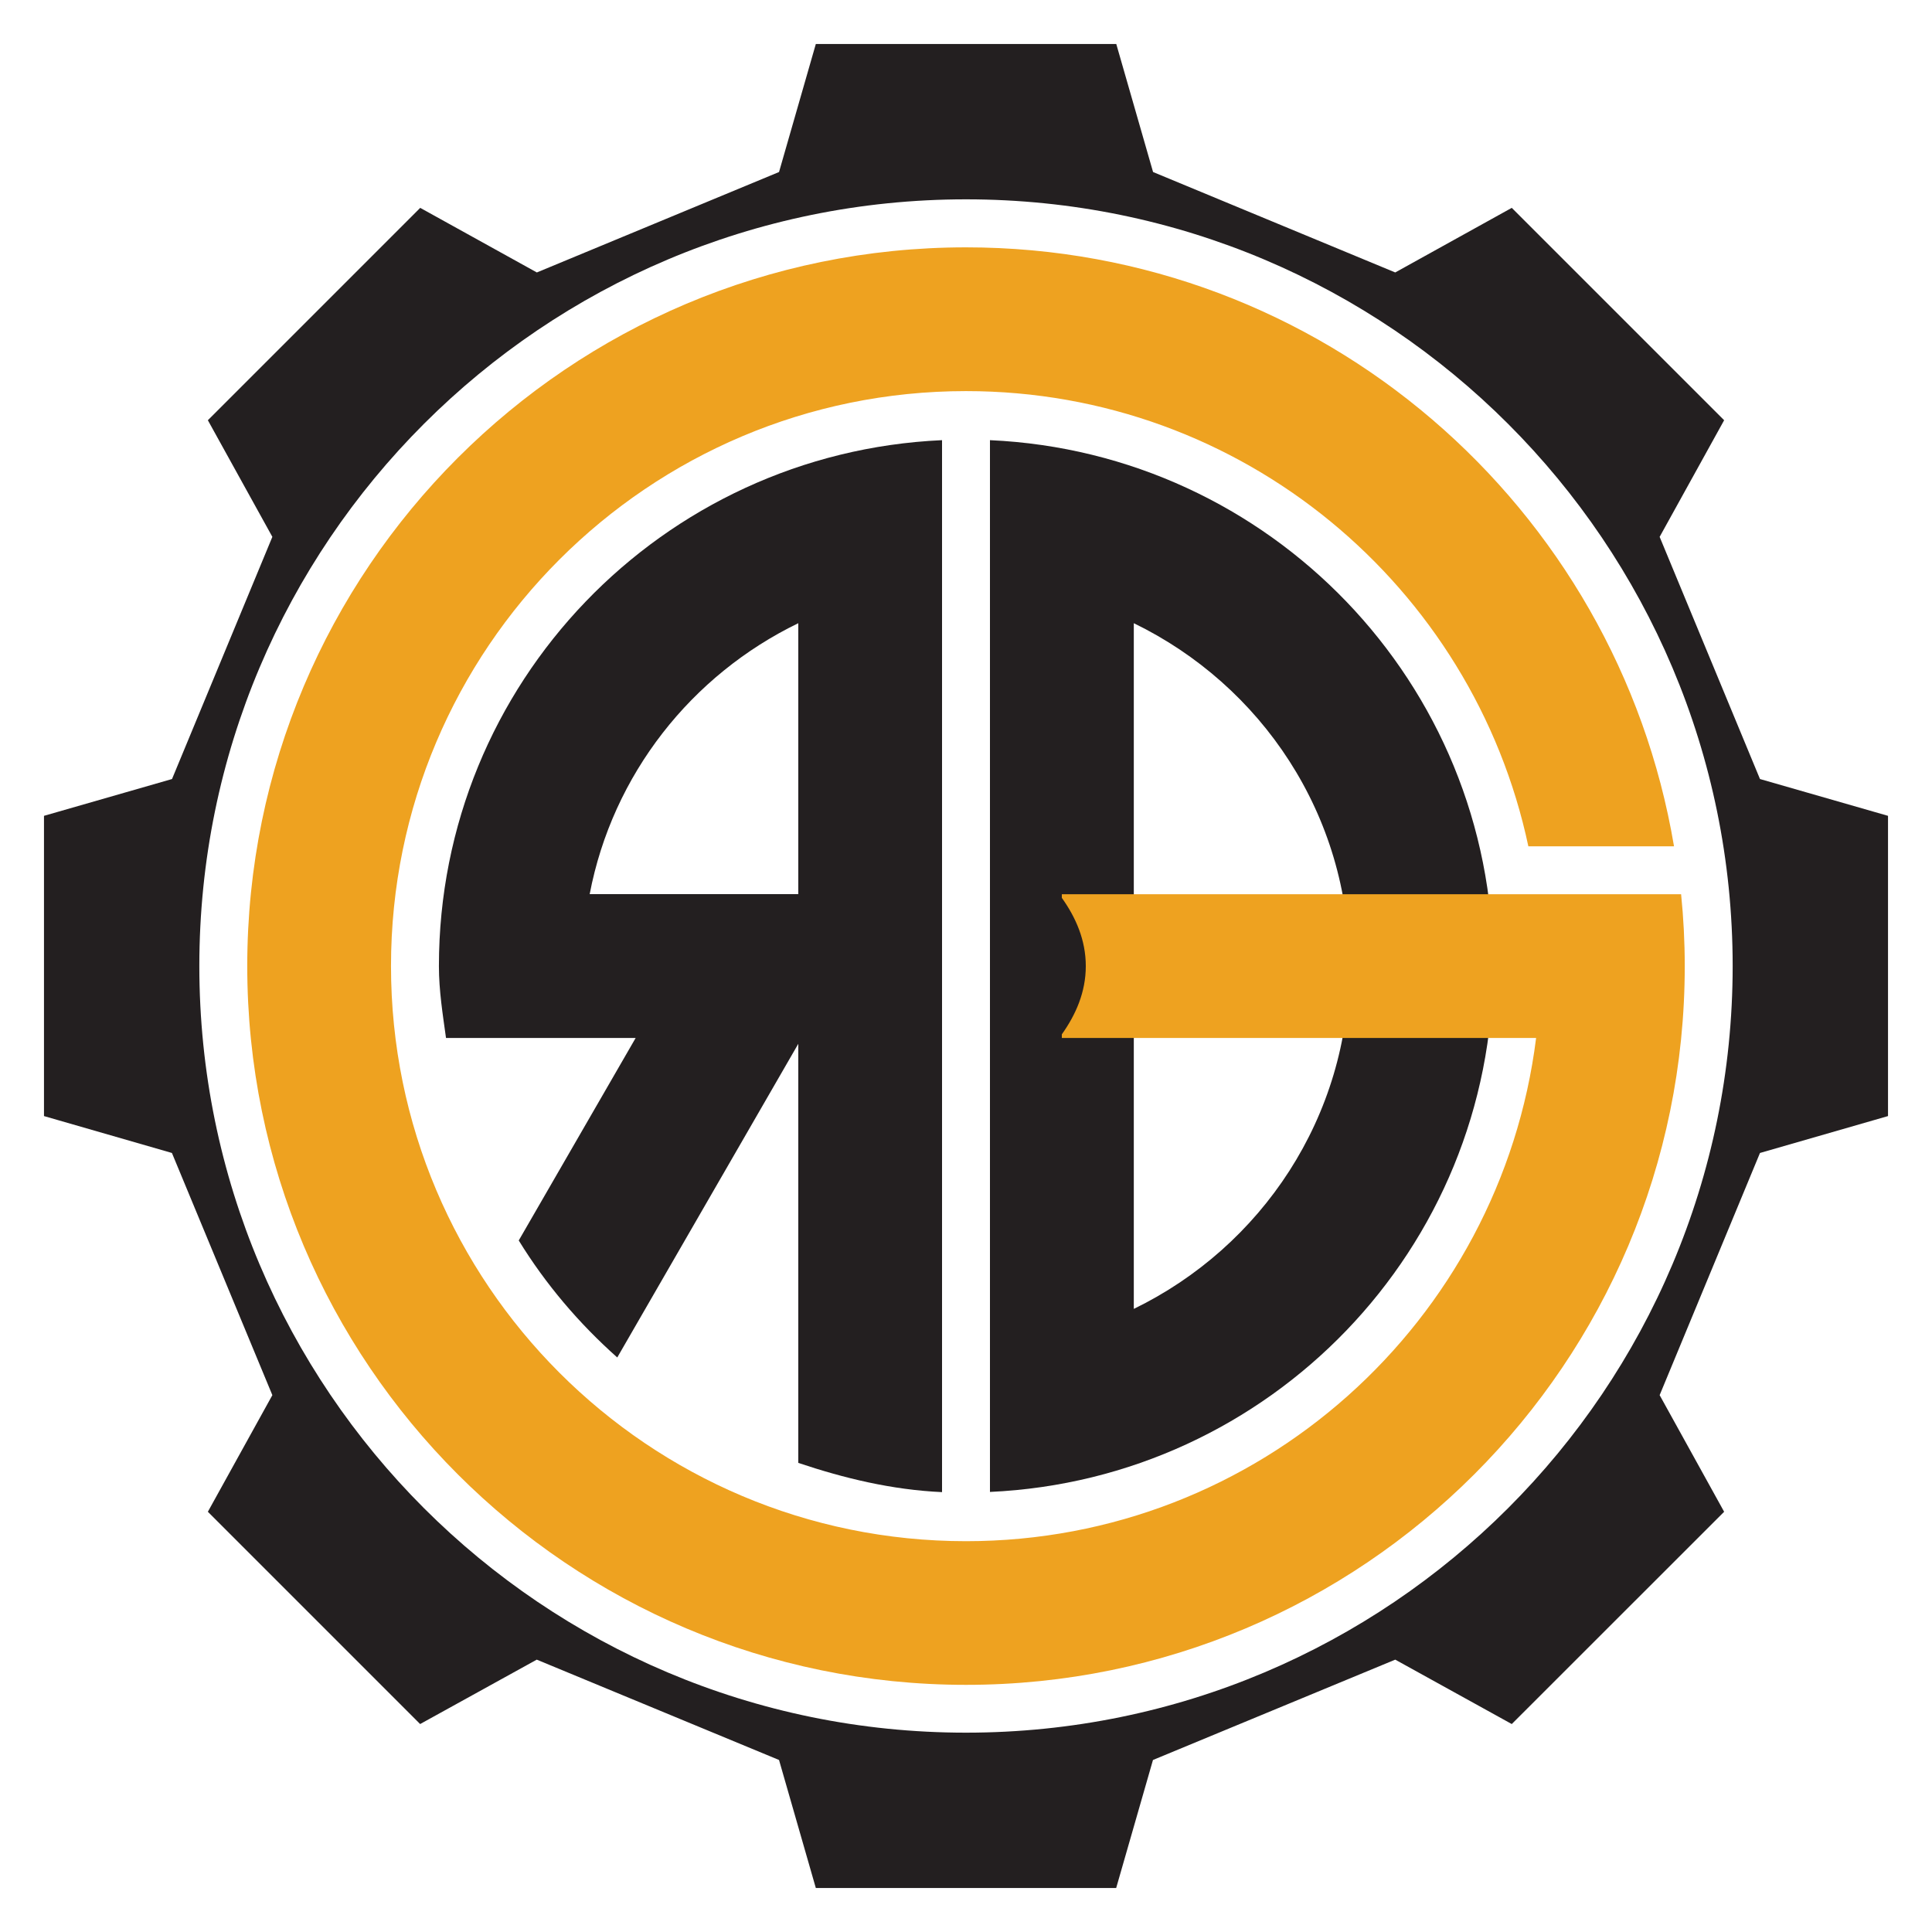
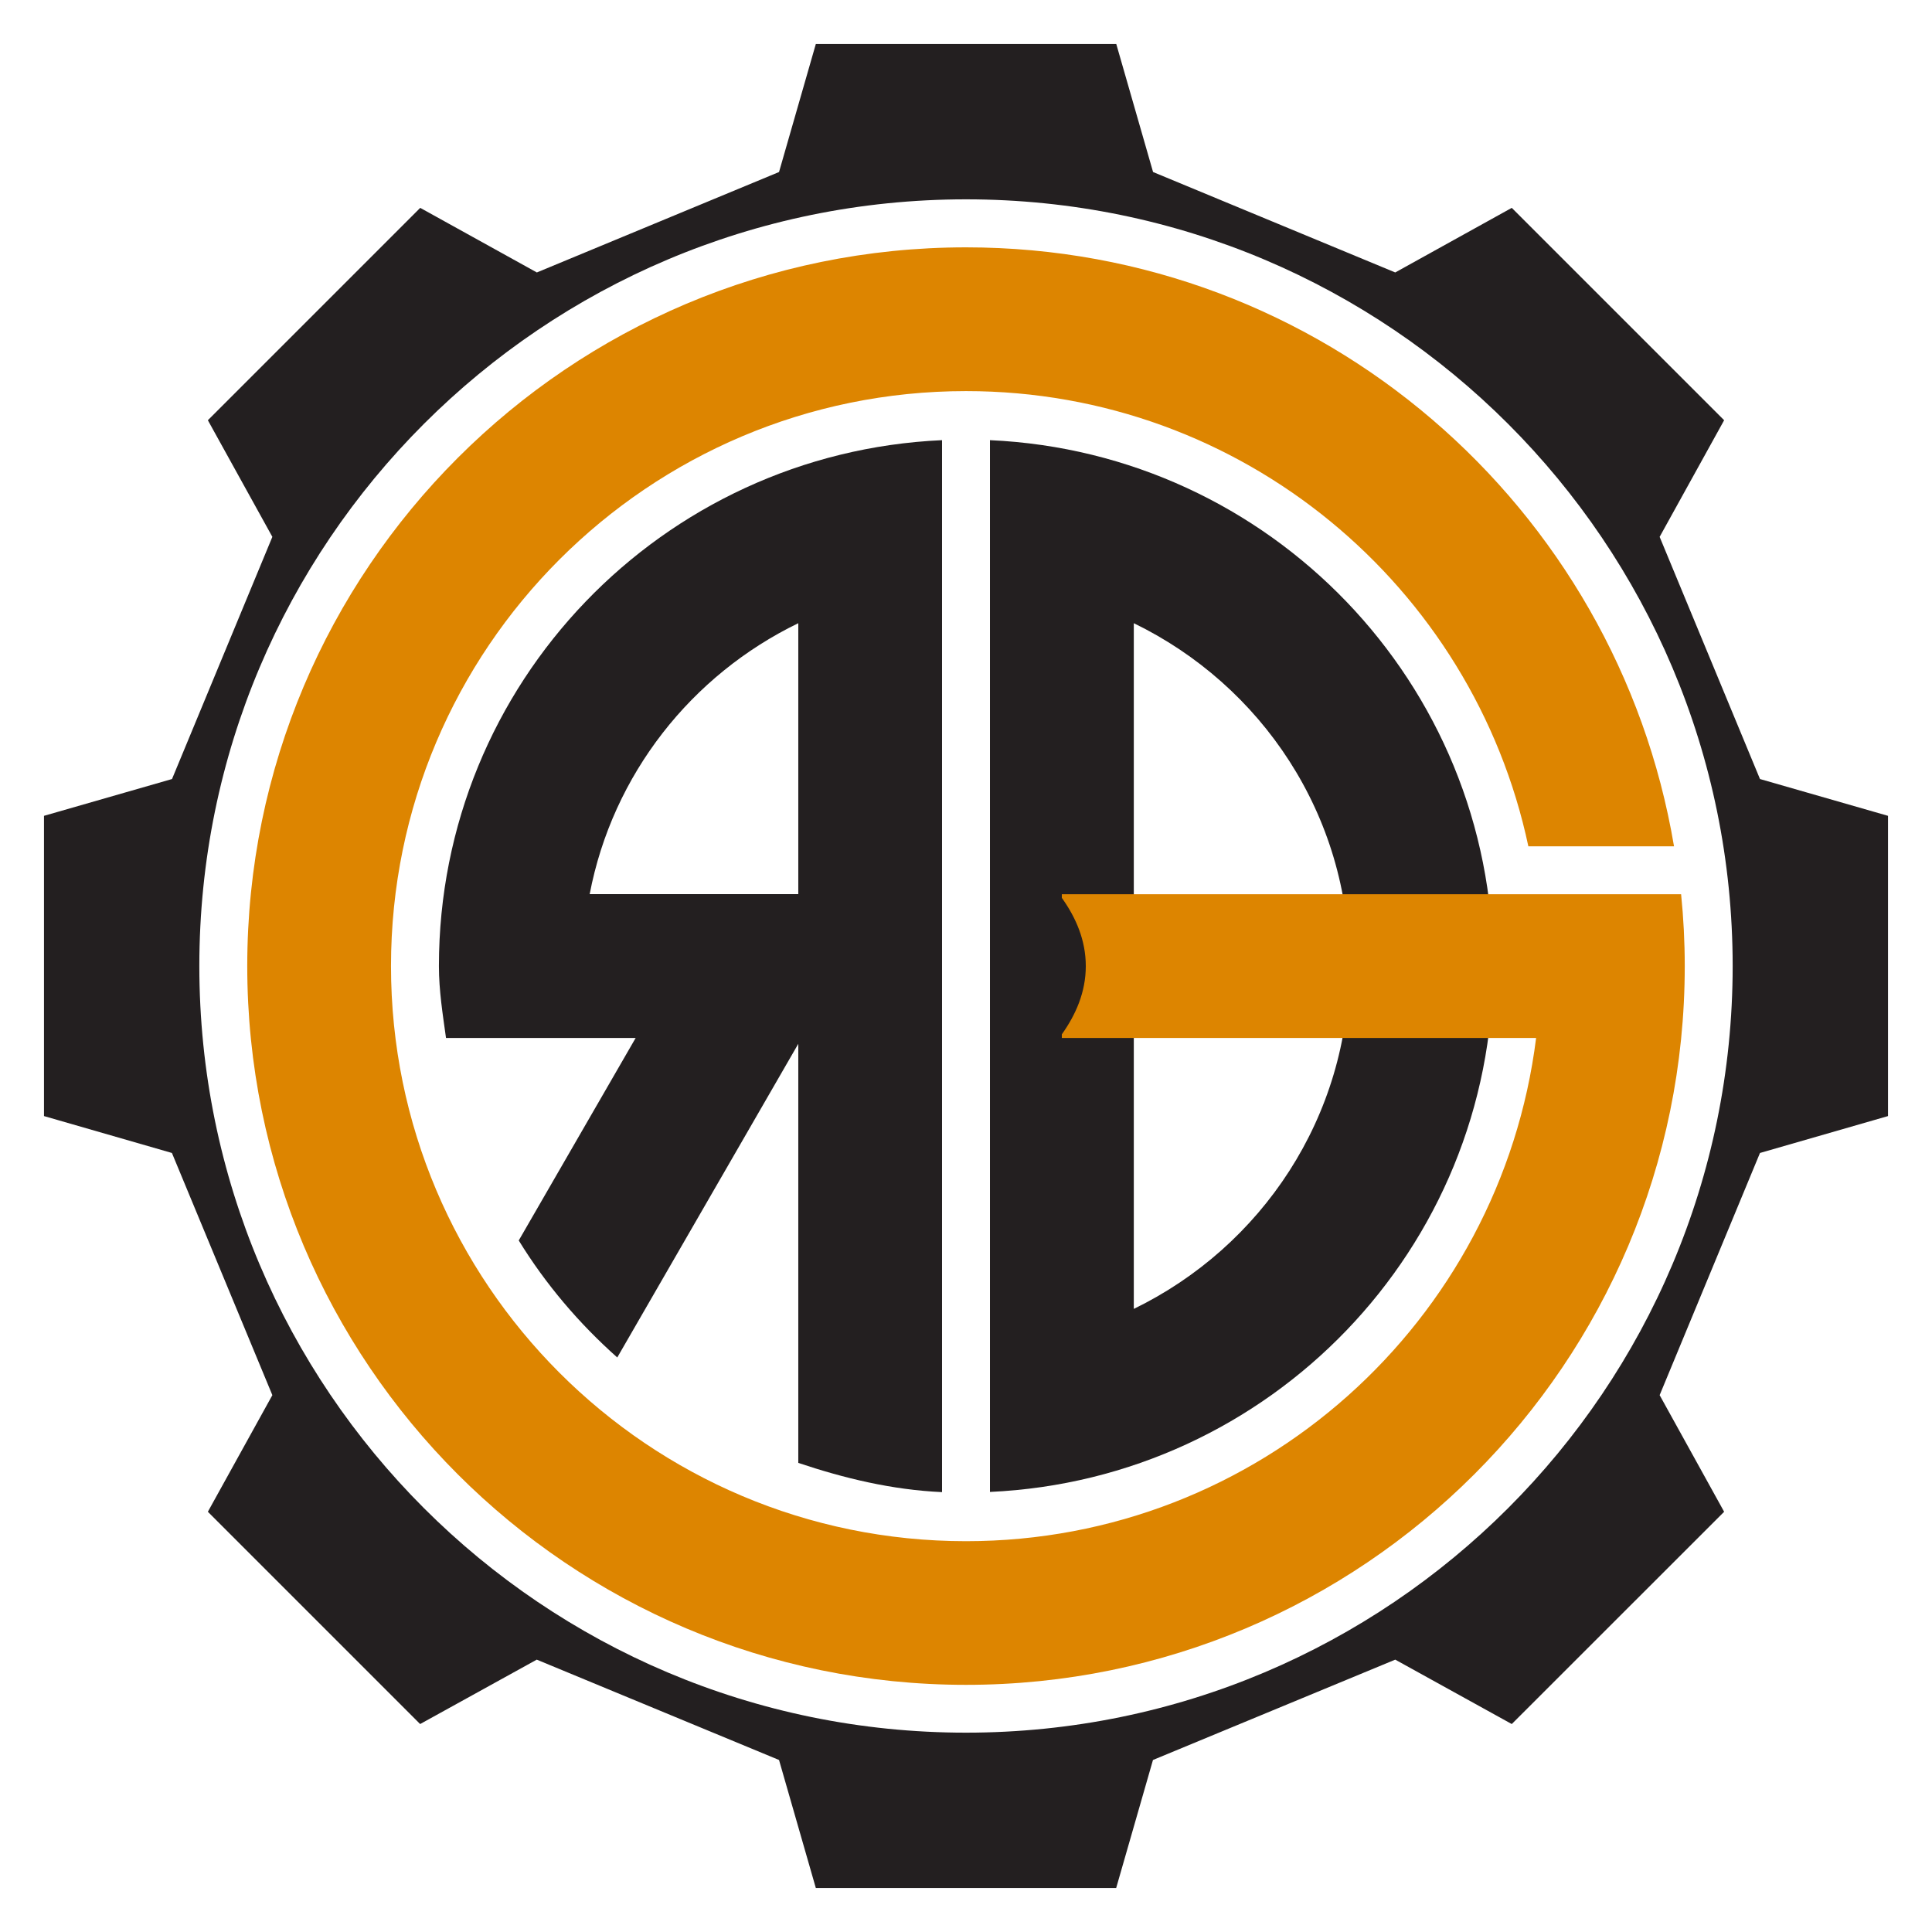
<svg xmlns="http://www.w3.org/2000/svg" version="1.1" id="Layer_1" x="0px" y="0px" width="20.16px" height="20.16px" viewBox="0 0 20.16 20.16" style="enable-background:new 0 0 20.16 20.16;" xml:space="preserve">
  <g>
    <path style="fill:#231F20;" d="M18.365,8.129l-1.047-2.527l0.673-1.217l-2.216-2.216l-1.216,0.674l-2.527-1.048l-0.384-1.336H8.513   L8.129,1.795L5.602,2.843L4.385,2.169L2.169,4.385l0.673,1.217L1.795,8.129L0.459,8.513v3.133l1.335,0.385l1.048,2.527   l-0.673,1.217l2.215,2.215l1.217-0.672l2.528,1.047l0.384,1.336h3.134l0.384-1.336l2.528-1.047l1.216,0.672l2.216-2.215   l-0.673-1.217l1.047-2.527l1.336-0.385V8.513L18.365,8.129z M10.08,18.08c-4.418,0-8-3.582-8-8c0-4.418,3.582-8,8-8s8,3.582,8,8   C18.08,14.498,14.499,18.08,10.08,18.08z" />
    <path style="fill:#231F20;" d="M10.33,4.593v10.975c2.92-0.133,5.25-2.533,5.25-5.488C15.58,7.127,13.25,4.725,10.33,4.593z    M11.831,13.658V6.503c1.33,0.646,2.249,1.998,2.249,3.577C14.08,11.658,13.16,13.012,11.831,13.658z" />
    <path style="fill:#231F20;" d="M4.58,10.081c0,0.257,0.04,0.503,0.074,0.75h1.979l-1.22,2.113c0.281,0.457,0.628,0.865,1.028,1.221   l1.889-3.273v4.373c0.478,0.16,0.974,0.281,1.5,0.305V4.593C6.91,4.725,4.58,7.127,4.58,10.081z M6.153,9.331   C6.392,8.08,7.216,7.043,8.33,6.503v2.827H6.153z" />
-     <path style="fill:#EEA220;" d="M17.542,9.331H11.08v0.038c0.146,0.204,0.25,0.441,0.25,0.712s-0.104,0.507-0.25,0.712v0.038h4.949   c-0.37,2.958-2.889,5.251-5.949,5.251c-3.314,0-6-2.688-6-6.001c0-3.313,2.687-6,6-6c2.885,0,5.292,2.036,5.868,4.75h1.52   c-0.597-3.546-3.672-6.25-7.388-6.25c-4.142,0-7.5,3.358-7.5,7.5c0,4.142,3.358,7.5,7.5,7.5s7.5-3.357,7.5-7.5   C17.58,9.828,17.567,9.577,17.542,9.331z" />
+     <path style="fill:#DD8500;" d="M17.542,9.331H11.08v0.038c0.146,0.204,0.25,0.441,0.25,0.712s-0.104,0.507-0.25,0.712v0.038h4.949   c-0.37,2.958-2.889,5.251-5.949,5.251c-3.314,0-6-2.688-6-6.001c0-3.313,2.687-6,6-6c2.885,0,5.292,2.036,5.868,4.75h1.52   c-0.597-3.546-3.672-6.25-7.388-6.25c-4.142,0-7.5,3.358-7.5,7.5c0,4.142,3.358,7.5,7.5,7.5s7.5-3.357,7.5-7.5   C17.58,9.828,17.567,9.577,17.542,9.331z" />
  </g>
</svg>
